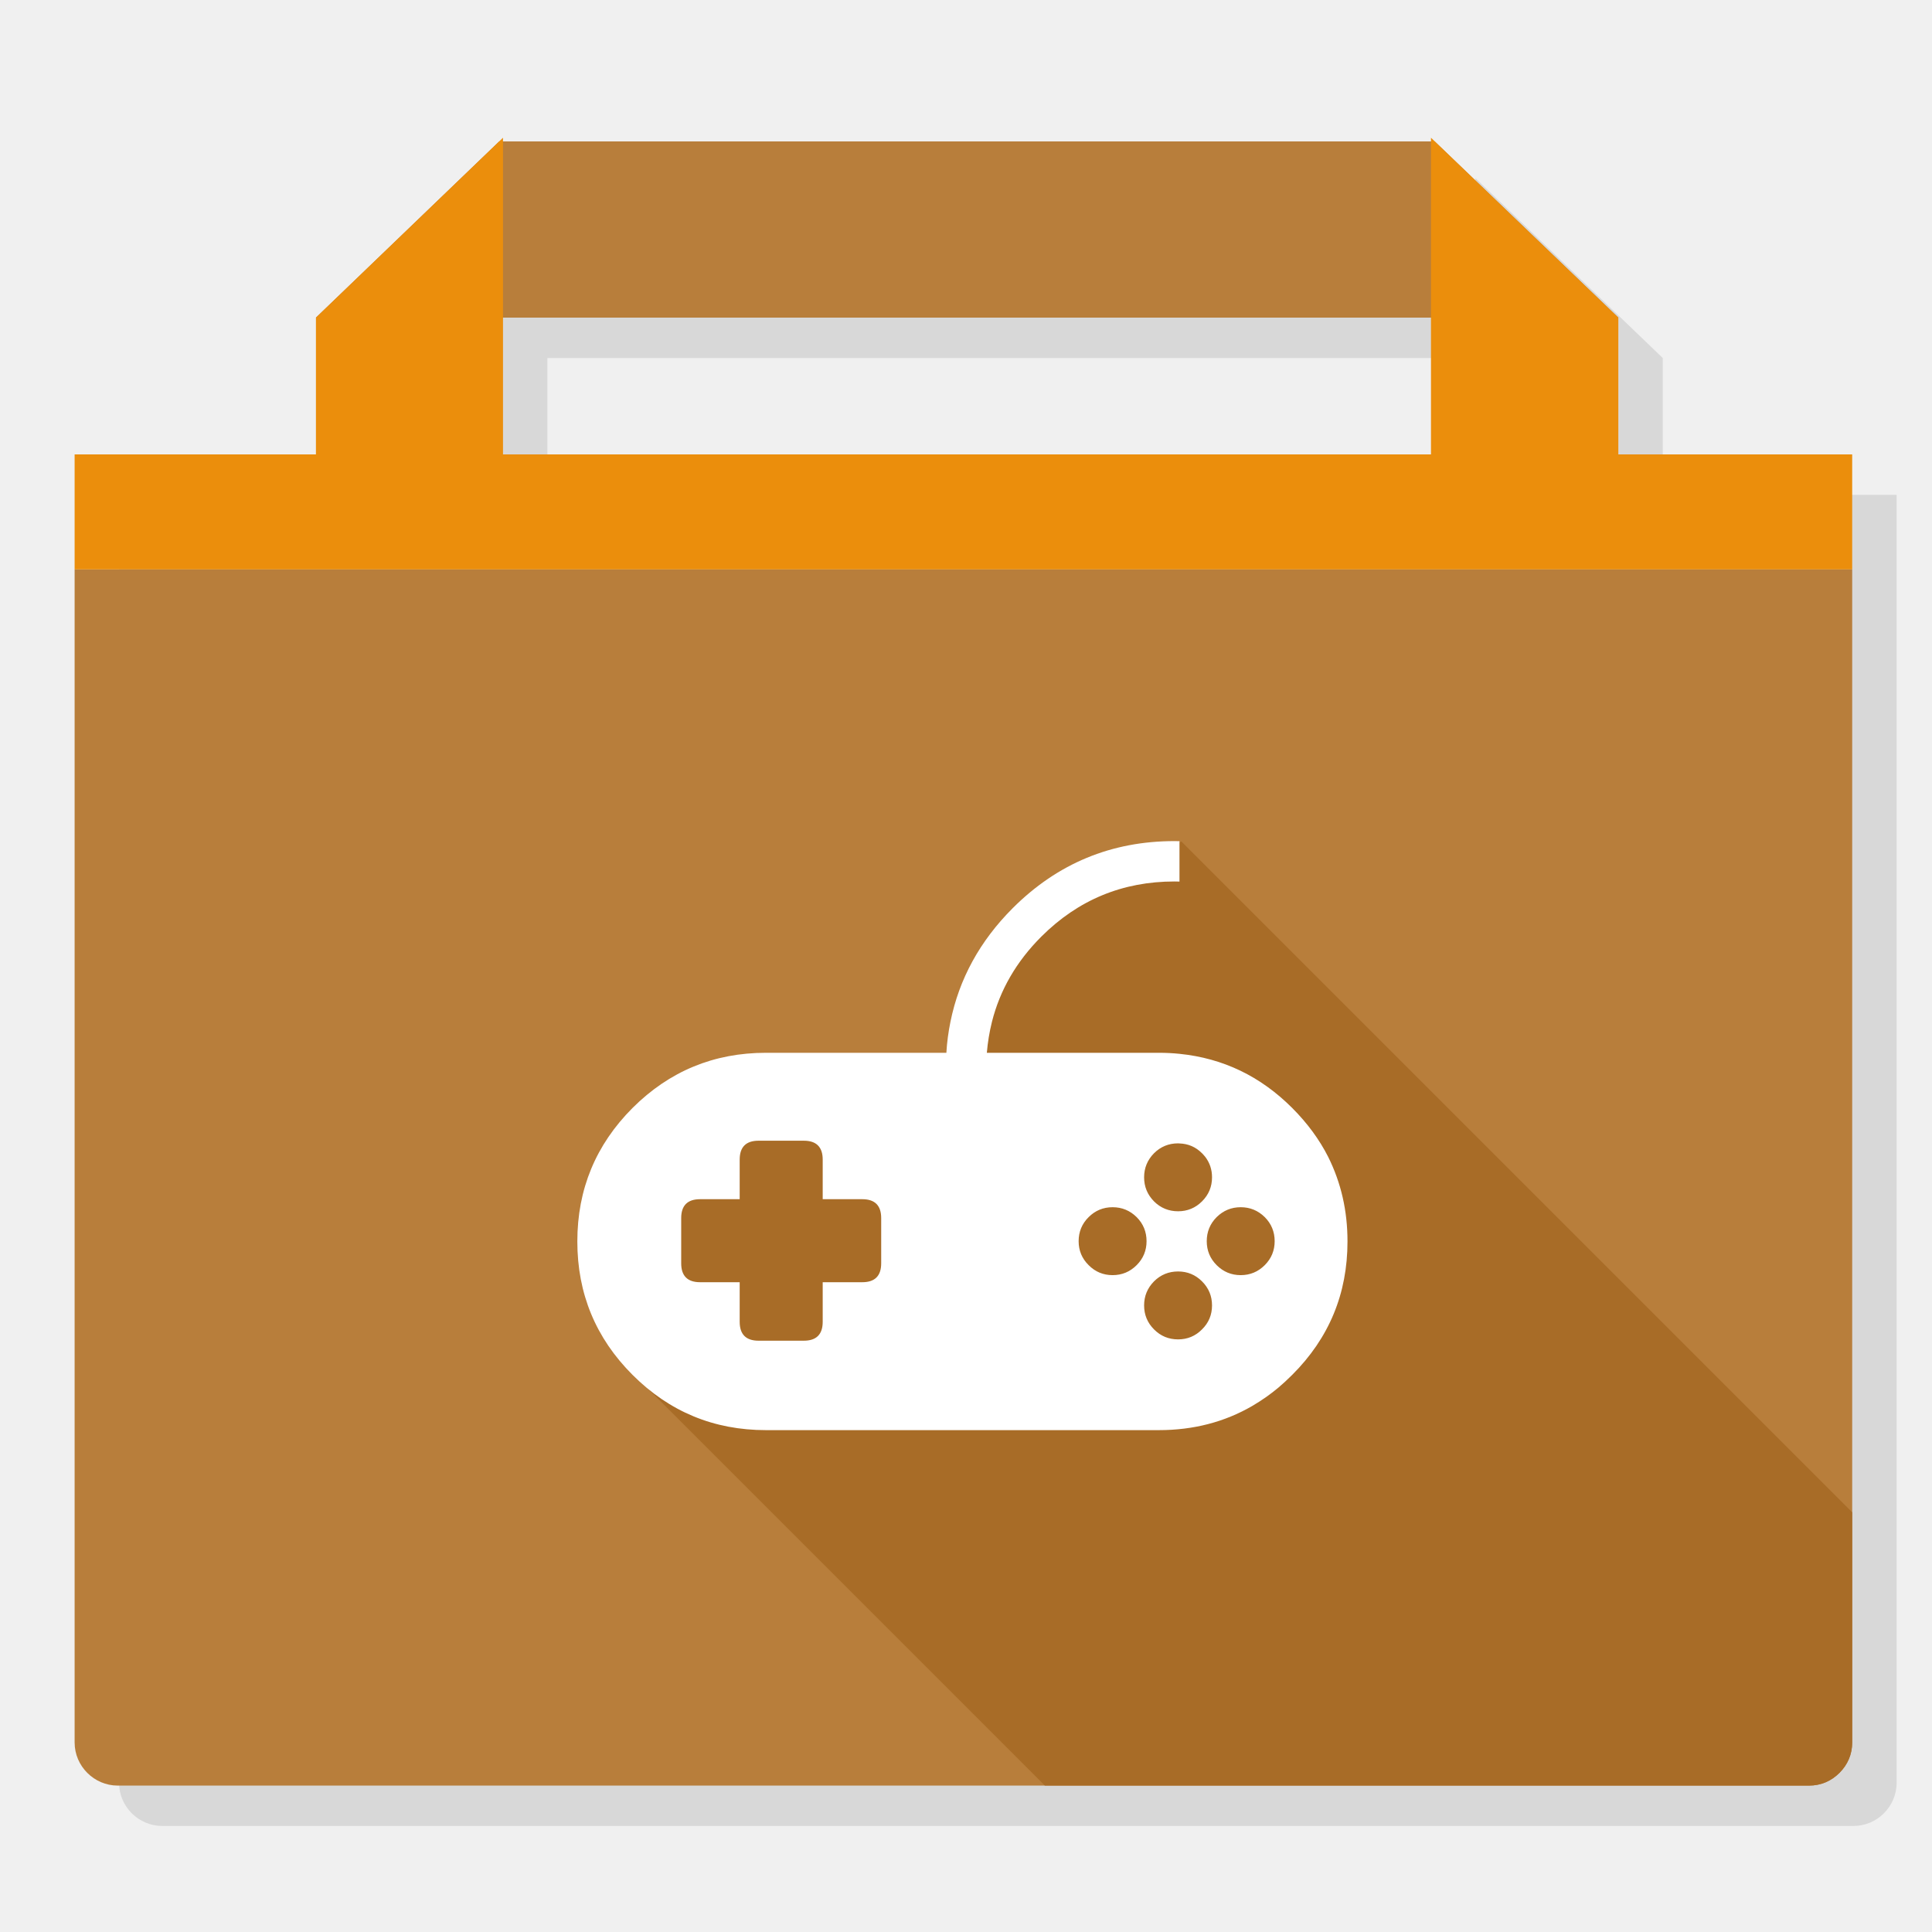
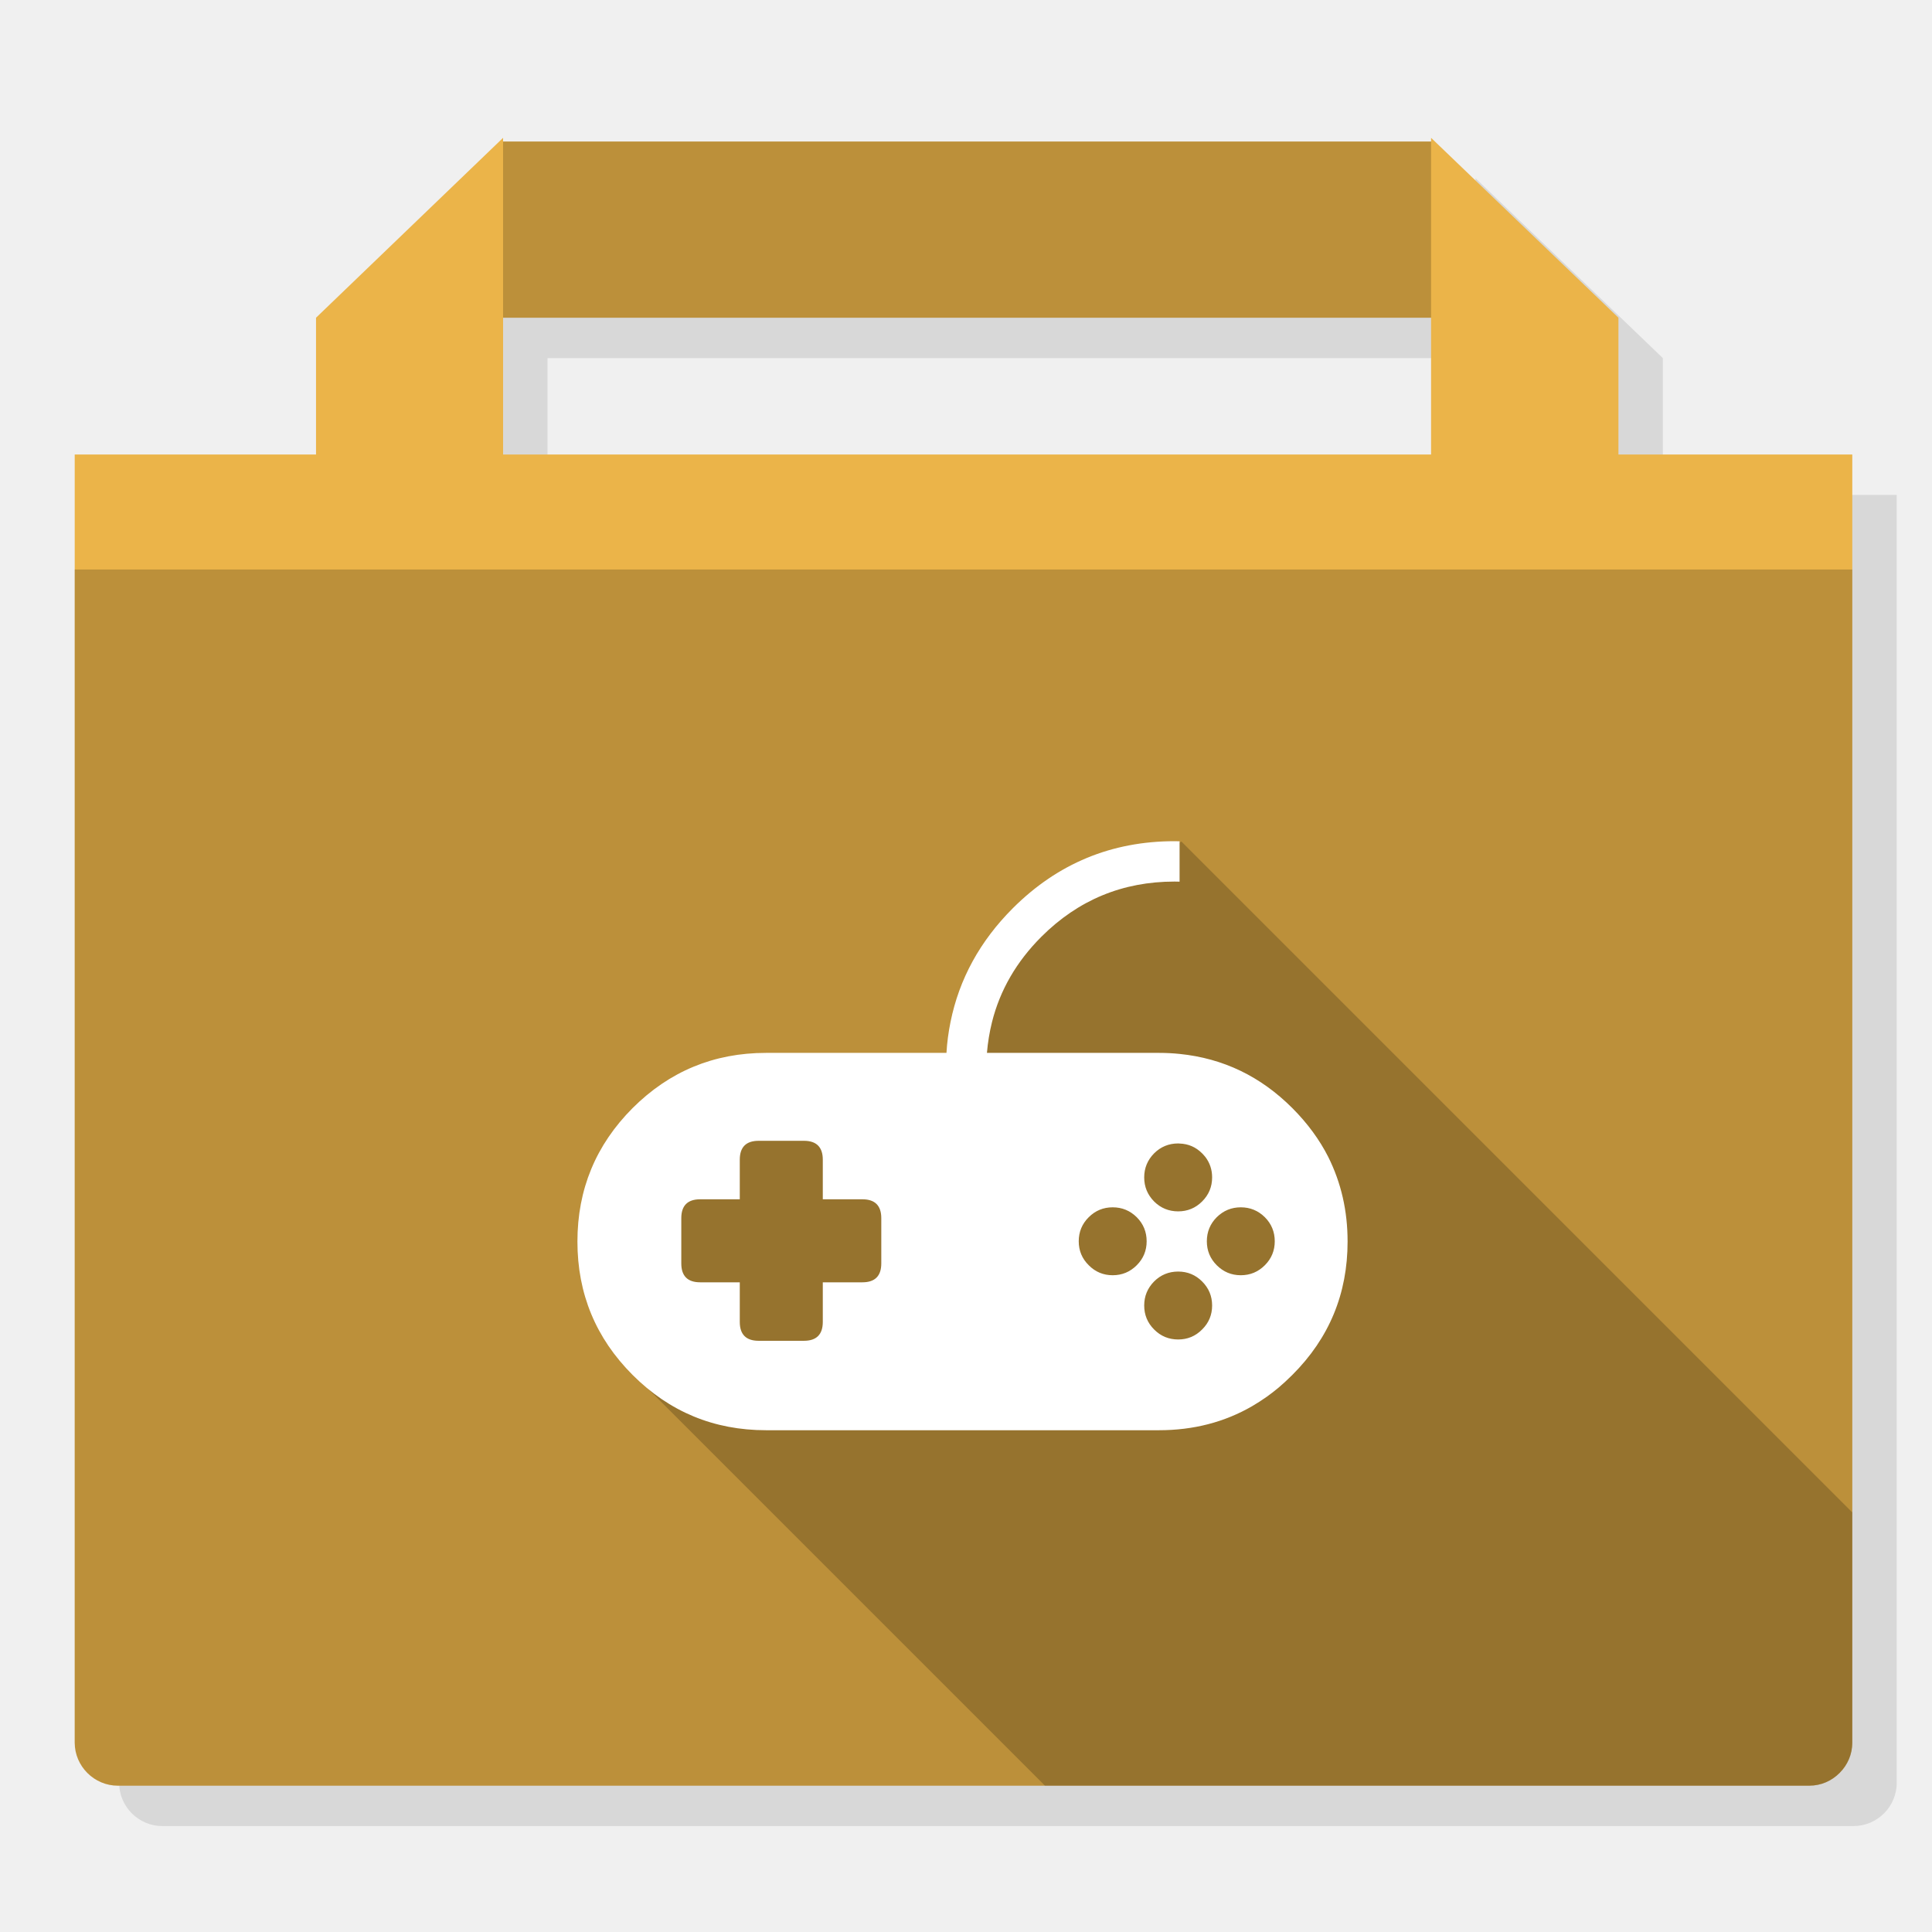
- <svg xmlns="http://www.w3.org/2000/svg" id="User-Games" image-rendering="optimizeSpeed" baseProfile="basic" version="1.1" style="background-color:#FFFFFF" x="0px" y="0px" width="1024px" height="1024px" viewBox="0 0 1024 1024" enable-background="new 0 0 1024 1024">
+ <svg xmlns="http://www.w3.org/2000/svg" id="User-Games" image-rendering="optimizeSpeed" baseProfile="basic" version="1.1" style="background-color:#ffffff" x="0px" y="0px" width="1024px" height="1024px" viewBox="0 0 1024 1024" enable-background="new 0 0 1024 1024">
  <defs transform="matrix(1 0 0 1 0 0) " />
-   <g id="Shadow">
+   <g id="folder-shadow">
    <g id="shape">
-       <path id="path" fill="#000000" fill-opacity="0.098" d="M782,94.4 L782,96.35 290.15,96.35 290.15,94.4 191,189.75 191,262.25 63.1,262.25 63.1,944.95 C63.1,957.5 73.45,967.8 85.95,967.8 L982.4,967.8 C994.9,967.8 1005.25,957.5 1005.25,944.95 L1005.25,262.25 881.3,262.25 881.3,189.75 782,94.4z M782,262.25 L290.15,262.25 290.15,189.75 782,189.75 782,262.25z" />
+       <path id="path" fill="#000000" fill-opacity="0.098" d="M782.05,94.45 L782.05,96.4 290.2,96.4 290.2,94.45 191.05,189.8 191.05,262.3 63.15,262.3 63.15,945 C63.15,957.55 73.5,967.85 86,967.85 L982.45,967.85 C994.95,967.85 1005.3,957.55 1005.3,945 L1005.3,262.3 881.35,262.3 881.35,189.8 782.05,94.45z M782.05,262.3 L290.2,262.3 290.2,189.8 782.05,189.8 782.05,262.3z" />
    </g>
  </g>
-   <g id="FolderDark">
+   <g id="folder">
    <g id="shape5">
-       <path id="path4" fill="#B87E3B" fill-opacity="1" d="M857.75,168.35 L760.4,74.95 264.6,74.95 167.45,168.35 857.75,168.35z M39.55,923.55 C39.55,936.1 49.9,946.4 62.4,946.4 L958.85,946.4 C971.35,946.4 981.7,936.1 981.7,923.55 L981.7,301.8 39.55,301.8 39.55,923.55z" />
+       <path id="path4" fill="#EBB449" fill-opacity="1" d="M758.5,73.05 L758.5,75 266.65,75 266.65,73.05 167.5,168.4 167.5,240.9 39.6,240.9 39.6,923.6 C39.6,936.15 49.95,946.45 62.45,946.45 L958.9,946.45 C971.4,946.45 981.75,936.15 981.75,923.6 L981.75,240.9 857.8,240.9 857.8,168.4 758.5,73.05z M758.5,240.9 L266.65,240.9 266.65,168.4 758.5,168.4 758.5,240.9z" />
    </g>
  </g>
-   <g id="FolderLight">
-     <g id="shape9">
-       <path id="path7" fill="#EB8E0C" fill-opacity="1" d="M981.7,301.8 L981.7,240.85 857.75,240.85 857.75,168.35 758.45,73 758.45,240.85 266.6,240.85 266.6,73 167.45,168.35 167.45,240.85 39.55,240.85 39.55,301.8 981.7,301.8z" />
+   <g id="folder-dark">
+     <g id="shape10">
+       <path id="path8" fill="#000000" fill-opacity="0.2" d="M758.5,168.4 L758.5,75 266.65,75 266.65,168.4 758.5,168.4z M39.6,923.6 C39.6,936.15 49.95,946.45 62.45,946.45 L958.9,946.45 C971.4,946.45 981.75,936.15 981.75,923.6 L981.75,301.85 39.6,301.85 39.6,923.6z" />
    </g>
  </g>
-   <g id="IcoShadow">
-     <g id="shape11">
-       <path id="path8" fill="#A86C27" fill-opacity="1" d="M626.15,446 L545,487.275 507.175,574.475 371.925,589.875 327.4,720 553.8,946.4 958.85,946.4 Q968.2,946.4 974.95,939.65 981.7,932.9 981.7,923.55 L981.7,801.55 626.15,446z" />
+   <g id="ico-shadow">
+     <g id="shape14">
+       <path id="path11" fill="#000000" fill-opacity="0.2" d="M626.2,446.05 L545.05,487.325 507.225,574.525 371.975,589.925 327.45,720.05 553.85,946.45 958.9,946.45 Q968.25,946.45 975,939.7 981.75,932.95 981.75,923.6 L981.75,801.6 626.2,446.05z" />
    </g>
  </g>
-   <g id="Icon">
-     <g id="shape13">
-       <path id="path9" fill="#FFFFFF" fill-opacity="1" d="M714.2,658 C714.2,641.8 710.85,627 703.95,613.15 699.4,604.15 693,595.35 684.9,587.25 668.1,570.45 648.3,560.9 625.15,558.55 621.8,558.2 618.05,558 614.2,558 L523.05,558 C523.5,552.55 524.4,547 525.75,541.6 530,524.7 538.7,509.65 551.9,496.45 L551.95,496.4 C571.45,476.95 594.95,467.2 622.5,467.2 623.4,467.2 624.3,467.2 625.15,467.25 L625.15,445.85 C624.3,445.8 623.4,445.8 622.5,445.8 589.05,445.8 560.5,457.65 536.8,481.3 519.35,498.75 508.35,518.85 503.75,541.6 502.65,547 501.9,552.55 501.6,558 L406,558 C378.35,558 354.8,567.75 335.25,587.25 315.75,606.8 306,630.35 306,658 306,685.65 315.75,709.2 335.25,728.7 354.8,748.25 378.35,758 406,758 L614.2,758 C632.45,758 648.95,753.75 663.7,745.2 666.35,743.65 668.9,742 671.45,740.2 673.55,738.7 675.6,737.1 677.65,735.4 678.8,734.4 680,733.35 681.15,732.3 682.4,731.15 683.65,729.95 684.9,728.7 704.45,709.2 714.2,685.65 714.2,658z M675.6,657.85 C675.6,662.8 673.85,667.05 670.35,670.55 666.8,674.1 662.55,675.85 657.6,675.85 652.65,675.85 648.4,674.1 644.85,670.55 641.35,667.05 639.6,662.8 639.6,657.85 639.6,652.9 641.35,648.6 644.85,645.1 648.4,641.6 652.65,639.85 657.6,639.85 662.55,639.85 666.8,641.6 670.35,645.1 673.85,648.6 675.6,652.9 675.6,657.85z M436.05,614.6 L436.05,635.6 457.05,635.6 C463.7,635.6 467.05,638.95 467.05,645.6 L467.05,669.6 C467.05,676.25 463.7,679.6 457.05,679.6 L436.05,679.6 436.05,700.6 C436.05,707.25 432.7,710.6 426.05,710.6 L402.05,710.6 C395.4,710.6 392.05,707.25 392.05,700.6 L392.05,679.6 371.05,679.6 C364.4,679.6 361.05,676.25 361.05,669.6 L361.05,645.6 C361.05,638.95 364.4,635.6 371.05,635.6 L392.05,635.6 392.05,614.6 C392.05,607.95 395.4,604.6 402.05,604.6 L426.05,604.6 C432.7,604.6 436.05,607.95 436.05,614.6z M624.4,642 C619.45,642 615.15,640.25 611.65,636.75 608.15,633.2 606.4,628.95 606.4,624 606.4,619.05 608.15,614.8 611.65,611.25 615.15,607.75 619.45,606 624.4,606 624.65,606 624.9,606 625.15,606.05 629.8,606.2 633.75,607.9 637.1,611.25 637.7,611.85 638.25,612.5 638.8,613.15 641.2,616.3 642.4,619.9 642.4,624 642.4,628.95 640.65,633.2 637.1,636.75 633.6,640.25 629.35,642 624.4,642z M589.7,675.85 C584.75,675.85 580.5,674.1 577,670.55 573.45,667.05 571.7,662.8 571.7,657.85 571.7,652.9 573.45,648.6 577,645.1 580.5,641.6 584.75,639.85 589.7,639.85 594.65,639.85 598.9,641.6 602.45,645.1 605.95,648.6 607.7,652.9 607.7,657.85 607.7,662.8 605.95,667.05 602.45,670.55 598.9,674.1 594.65,675.85 589.7,675.85z M637.1,679.15 C640.65,682.7 642.4,686.95 642.4,691.9 642.4,696.85 640.65,701.1 637.1,704.6 633.6,708.15 629.35,709.9 624.4,709.9 619.45,709.9 615.15,708.15 611.65,704.6 608.15,701.1 606.4,696.85 606.4,691.9 606.4,686.95 608.15,682.7 611.65,679.15 615.15,675.65 619.45,673.9 624.4,673.9 629.35,673.9 633.6,675.65 637.1,679.15z" />
+   <g id="Ico">
+     <g id="shape16">
+       <path id="path12" fill="#FFFFFF" fill-opacity="1" d="M714.25,658.05 C714.25,641.85 710.9,627.05 704,613.2 699.45,604.2 693.05,595.4 684.95,587.3 668.15,570.5 648.35,560.95 625.2,558.6 621.85,558.25 618.1,558.05 614.25,558.05 L523.1,558.05 C523.55,552.6 524.45,547.05 525.8,541.65 530.05,524.75 538.75,509.7 551.95,496.5 L552,496.45 C571.5,477 595,467.25 622.55,467.25 623.45,467.25 624.35,467.25 625.2,467.3 L625.2,445.9 C624.35,445.85 623.45,445.85 622.55,445.85 589.1,445.85 560.55,457.7 536.85,481.35 519.4,498.8 508.4,518.9 503.8,541.65 502.7,547.05 501.95,552.6 501.65,558.05 L406.05,558.05 C378.4,558.05 354.85,567.8 335.3,587.3 315.8,606.85 306.05,630.4 306.05,658.05 306.05,685.7 315.8,709.25 335.3,728.75 354.85,748.3 378.4,758.05 406.05,758.05 L614.25,758.05 C632.5,758.05 649,753.8 663.75,745.25 666.4,743.7 668.95,742.05 671.5,740.25 673.6,738.75 675.65,737.15 677.7,735.45 678.85,734.45 680.05,733.4 681.2,732.35 682.45,731.2 683.7,730 684.95,728.75 704.5,709.25 714.25,685.7 714.25,658.05z M675.65,657.9 C675.65,662.85 673.9,667.1 670.4,670.6 666.85,674.15 662.6,675.9 657.65,675.9 652.7,675.9 648.45,674.15 644.9,670.6 641.4,667.1 639.65,662.85 639.65,657.9 639.65,652.95 641.4,648.65 644.9,645.15 648.45,641.65 652.7,639.9 657.65,639.9 662.6,639.9 666.85,641.65 670.4,645.15 673.9,648.65 675.65,652.95 675.65,657.9z M436.1,614.65 L436.1,635.65 457.1,635.65 C463.75,635.65 467.1,639 467.1,645.65 L467.1,669.65 C467.1,676.3 463.75,679.65 457.1,679.65 L436.1,679.65 436.1,700.65 C436.1,707.3 432.75,710.65 426.1,710.65 L402.1,710.65 C395.45,710.65 392.1,707.3 392.1,700.65 L392.1,679.65 371.1,679.65 C364.45,679.65 361.1,676.3 361.1,669.65 L361.1,645.65 C361.1,639 364.45,635.65 371.1,635.65 L392.1,635.65 392.1,614.65 C392.1,608 395.45,604.65 402.1,604.65 L426.1,604.65 C432.75,604.65 436.1,608 436.1,614.65z M624.45,642.05 C619.5,642.05 615.2,640.3 611.7,636.8 608.2,633.25 606.45,629 606.45,624.05 606.45,619.1 608.2,614.85 611.7,611.3 615.2,607.8 619.5,606.05 624.45,606.05 624.7,606.05 624.95,606.05 625.2,606.1 629.85,606.25 633.8,607.95 637.15,611.3 637.75,611.9 638.3,612.55 638.85,613.2 641.25,616.35 642.45,619.95 642.45,624.05 642.45,629 640.7,633.25 637.15,636.8 633.65,640.3 629.4,642.05 624.45,642.05z M589.75,675.9 C584.8,675.9 580.55,674.15 577.05,670.6 573.5,667.1 571.75,662.85 571.75,657.9 571.75,652.95 573.5,648.65 577.05,645.15 580.55,641.65 584.8,639.9 589.75,639.9 594.7,639.9 598.95,641.65 602.5,645.15 606,648.65 607.75,652.95 607.75,657.9 607.75,662.85 606,667.1 602.5,670.6 598.95,674.15 594.7,675.9 589.75,675.9z M637.15,679.2 C640.7,682.75 642.45,687 642.45,691.95 642.45,696.9 640.7,701.15 637.15,704.65 633.65,708.2 629.4,709.95 624.45,709.95 619.5,709.95 615.2,708.2 611.7,704.65 608.2,701.15 606.45,696.9 606.45,691.95 606.45,687 608.2,682.75 611.7,679.2 615.2,675.7 619.5,673.95 624.45,673.95 629.4,673.95 633.65,675.7 637.15,679.2z" />
    </g>
  </g>
</svg>
